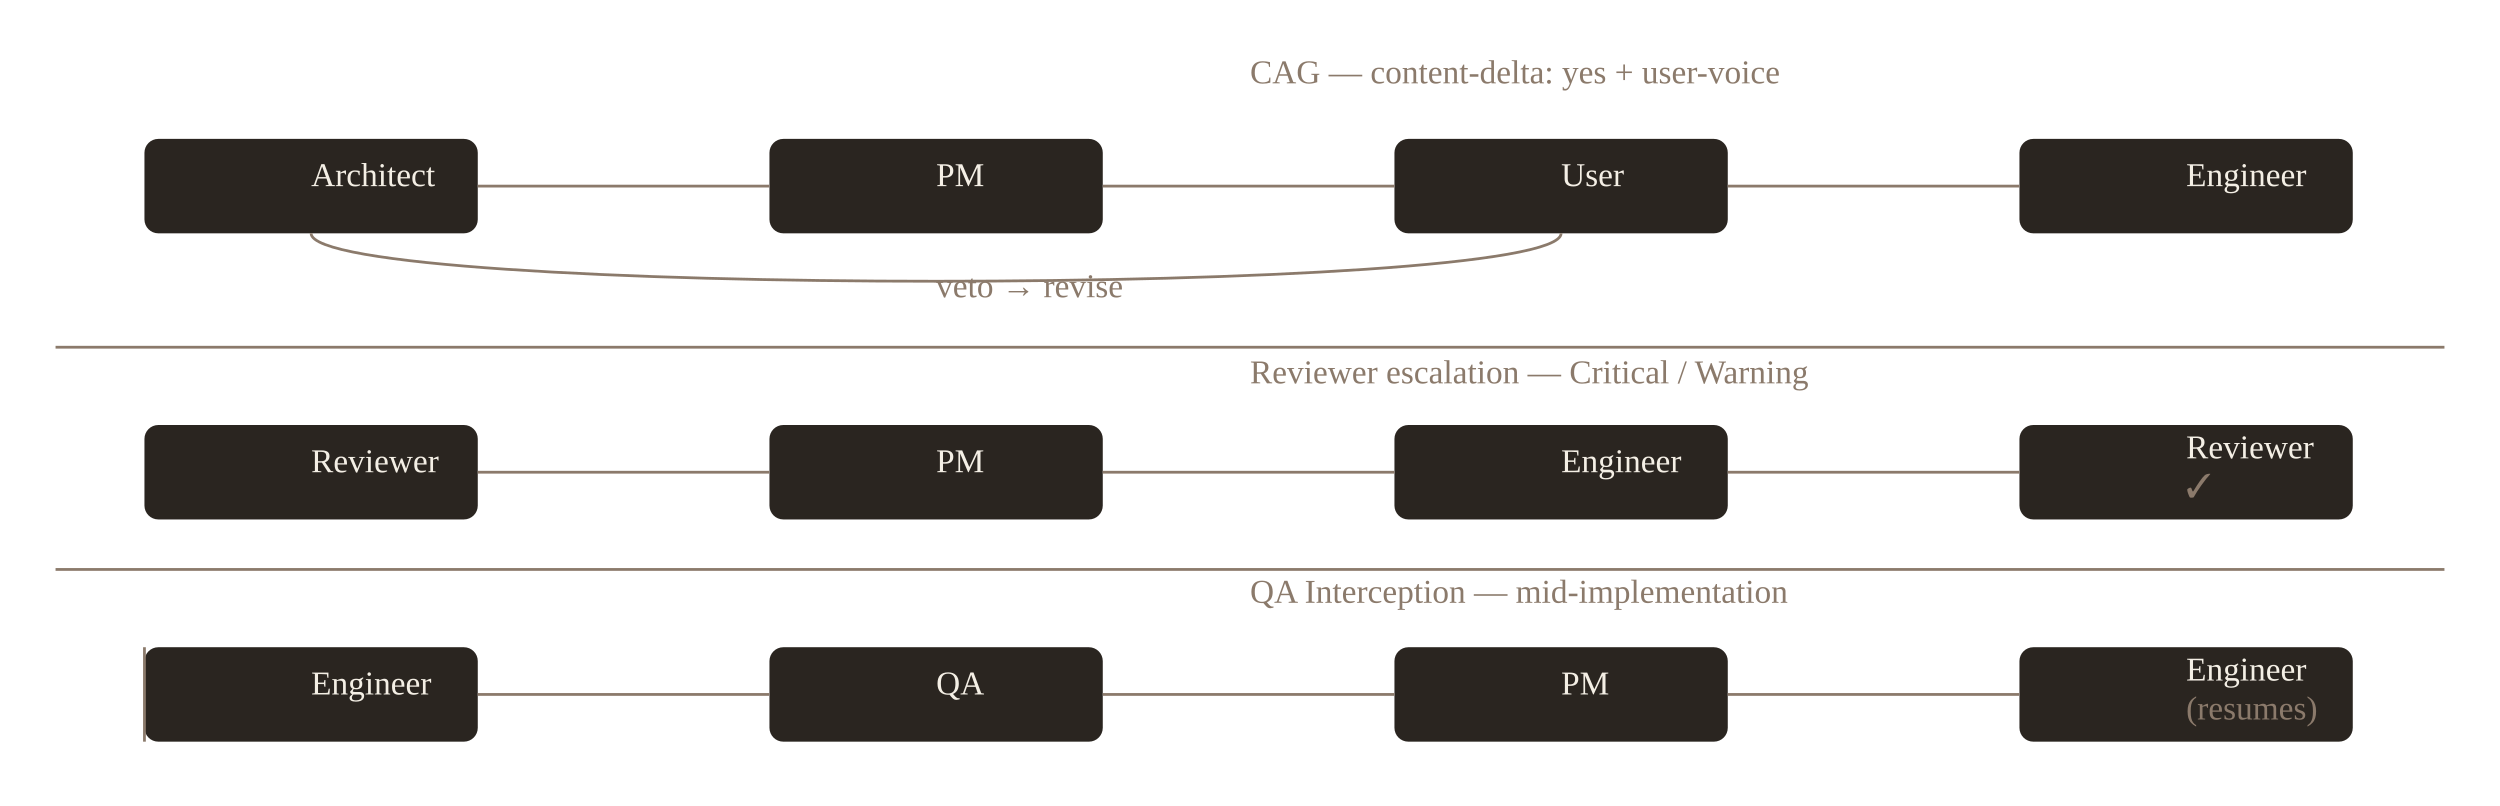
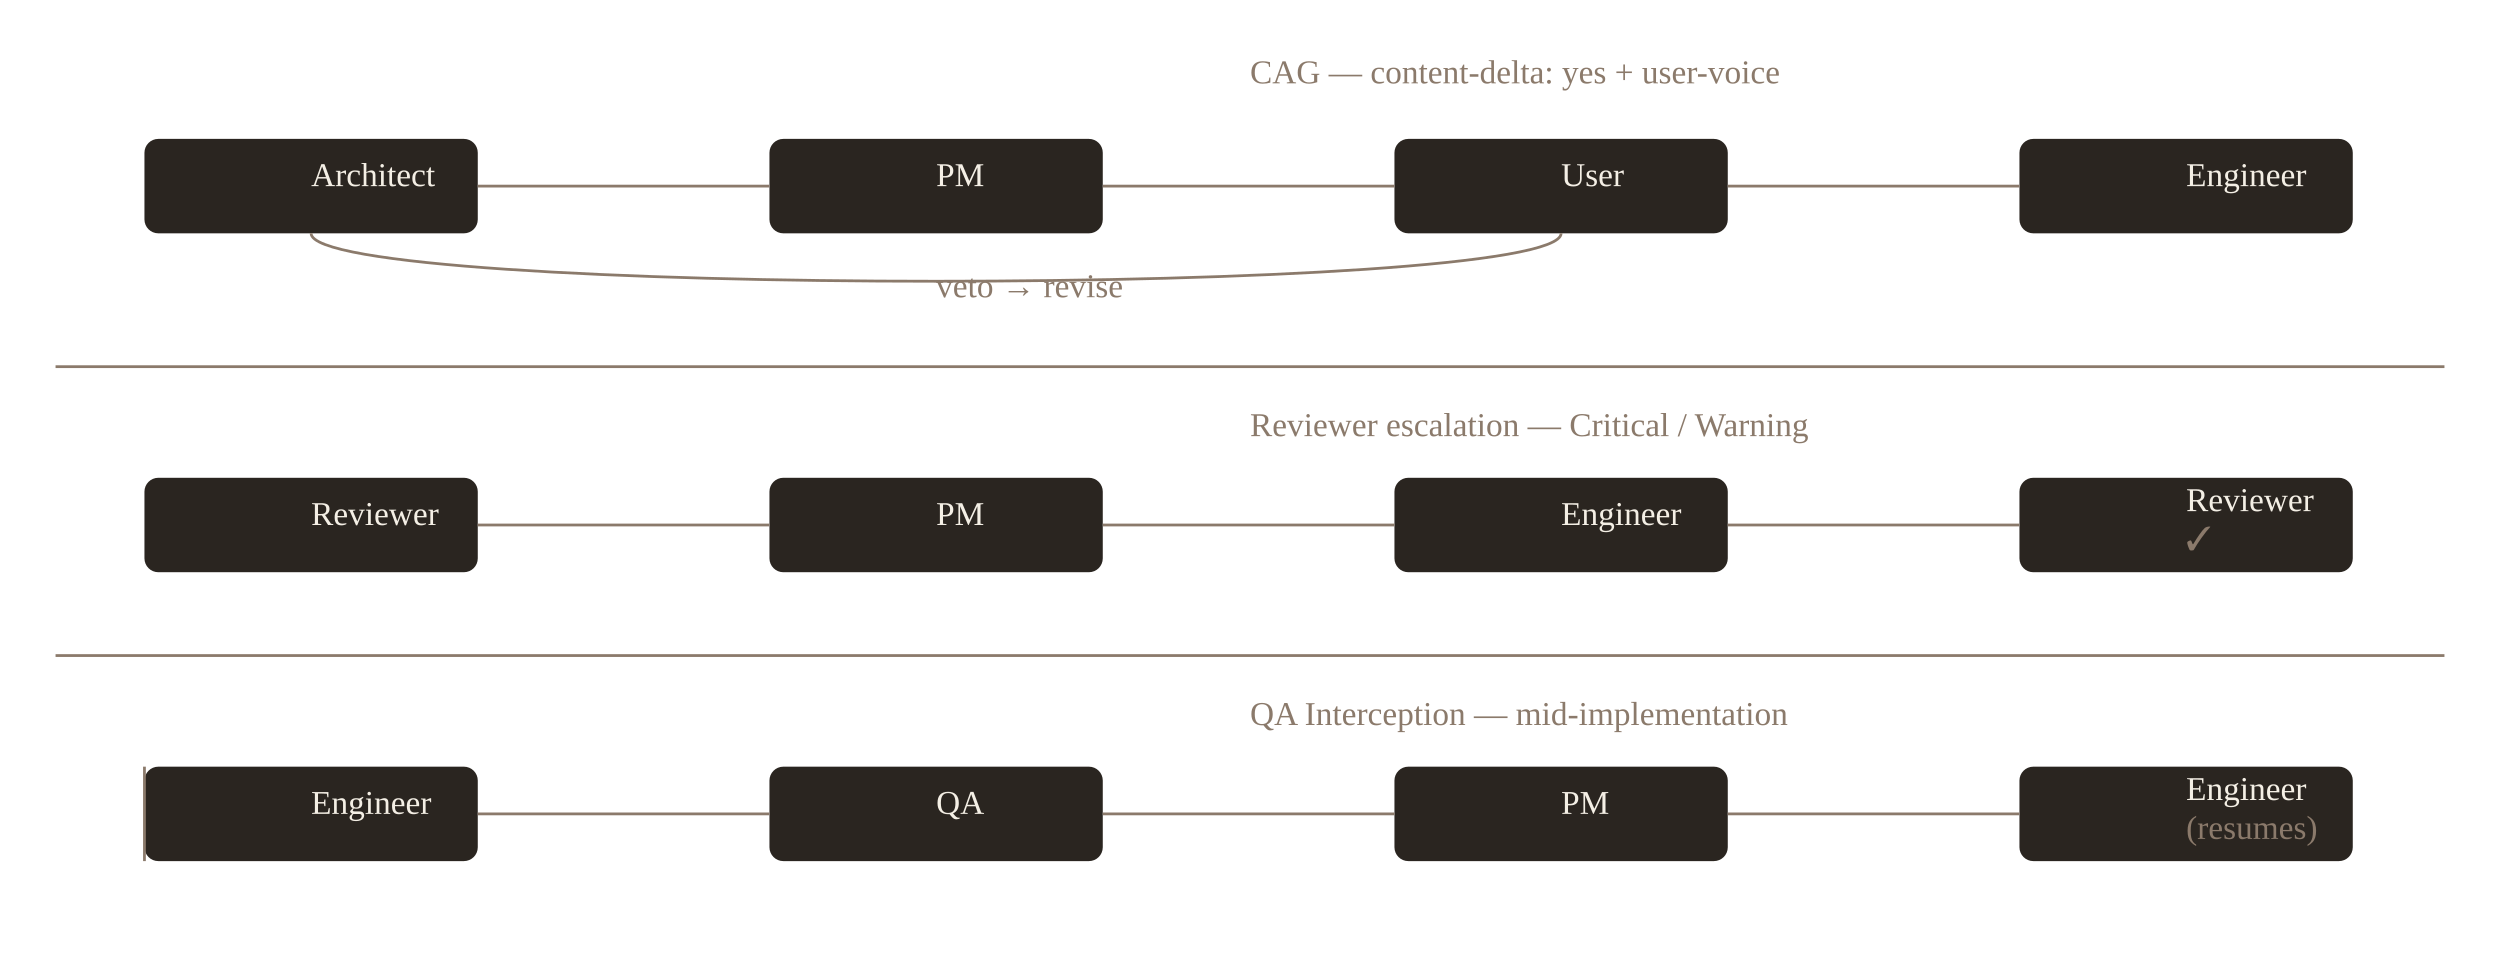
- <svg xmlns="http://www.w3.org/2000/svg" viewBox="0 0 900 290" width="900" height="290" aria-label="PM arbitration detail: CAG flow, Reviewer escalation, QA Interception">
+ <svg xmlns="http://www.w3.org/2000/svg" viewBox="0 0 900 350" width="900" height="350" aria-label="PM arbitration detail: CAG flow, Reviewer escalation, QA Interception">
  <defs>
    <marker id="arrowhead2" markerWidth="8" markerHeight="6" refX="8" refY="3" orient="auto">
      <polygon points="0 0, 8 3, 0 6" fill="#8B7A6B" />
    </marker>
  </defs>
  <text x="450" y="30" fontFamily="Geist Mono, monospace" fontSize="9" fill="#8B7A6B" textAnchor="middle">CAG — content-delta: yes + user-voice</text>
  <rect x="52" y="50" width="120" height="34" rx="5" fill="#2A2520" />
  <rect x="277" y="50" width="120" height="34" rx="5" fill="#2A2520" />
  <rect x="502" y="50" width="120" height="34" rx="5" fill="#2A2520" />
  <rect x="727" y="50" width="120" height="34" rx="5" fill="#2A2520" />
  <text x="112" y="67" fontFamily="Geist Mono, monospace" fontSize="12" fontWeight="700" fill="#F4EFE5" textAnchor="middle" dominantBaseline="middle">Architect</text>
  <text x="337" y="67" fontFamily="Geist Mono, monospace" fontSize="12" fontWeight="700" fill="#F4EFE5" textAnchor="middle" dominantBaseline="middle">PM</text>
  <text x="562" y="67" fontFamily="Geist Mono, monospace" fontSize="12" fontWeight="700" fill="#F4EFE5" textAnchor="middle" dominantBaseline="middle">User</text>
  <text x="787" y="67" fontFamily="Geist Mono, monospace" fontSize="12" fontWeight="700" fill="#F4EFE5" textAnchor="middle" dominantBaseline="middle">Engineer</text>
  <line x1="172" y1="67" x2="277" y2="67" stroke="#8B7A6B" strokeWidth="1.5" fill="none" markerEnd="url(#arrowhead2)" />
  <line x1="397" y1="67" x2="502" y2="67" stroke="#8B7A6B" strokeWidth="1.5" fill="none" markerEnd="url(#arrowhead2)" />
  <line x1="622" y1="67" x2="727" y2="67" stroke="#8B7A6B" strokeWidth="1.5" fill="none" markerEnd="url(#arrowhead2)" />
  <path d="M 562,84 C 562,107 112,107 112,84" stroke="#8B7A6B" strokeWidth="1" strokeDasharray="4 3" fill="none" markerEnd="url(#arrowhead2)" />
  <text x="337" y="107" fontFamily="Geist Mono, monospace" fontSize="9" fill="#8B7A6B" textAnchor="middle">veto → revise</text>
-   <line x1="20" y1="125" x2="880" y2="125" stroke="#8B7A6B" strokeWidth="0.5" strokeOpacity="0.4" />
-   <text x="450" y="138" fontFamily="Geist Mono, monospace" fontSize="9" fill="#8B7A6B" textAnchor="middle">Reviewer escalation — Critical / Warning</text>
-   <rect x="52" y="153" width="120" height="34" rx="5" fill="#2A2520" />
-   <rect x="277" y="153" width="120" height="34" rx="5" fill="#2A2520" />
-   <rect x="502" y="153" width="120" height="34" rx="5" fill="#2A2520" />
-   <rect x="727" y="153" width="120" height="34" rx="5" fill="#2A2520" />
-   <text x="112" y="170" fontFamily="Geist Mono, monospace" fontSize="12" fontWeight="700" fill="#F4EFE5" textAnchor="middle" dominantBaseline="middle">Reviewer</text>
-   <text x="337" y="170" fontFamily="Geist Mono, monospace" fontSize="12" fontWeight="700" fill="#F4EFE5" textAnchor="middle" dominantBaseline="middle">PM</text>
-   <text x="562" y="170" fontFamily="Geist Mono, monospace" fontSize="12" fontWeight="700" fill="#F4EFE5" textAnchor="middle" dominantBaseline="middle">Engineer</text>
-   <text x="787" y="165" fontFamily="Geist Mono, monospace" fontSize="12" fontWeight="700" fill="#F4EFE5" textAnchor="middle" dominantBaseline="middle">Reviewer</text>
-   <text x="787" y="179" fontFamily="Geist Mono, monospace" fontSize="9" fill="#8B7A6B" textAnchor="middle">✓</text>
-   <line x1="172" y1="170" x2="277" y2="170" stroke="#8B7A6B" strokeWidth="1.5" fill="none" markerEnd="url(#arrowhead2)" />
-   <line x1="397" y1="170" x2="502" y2="170" stroke="#8B7A6B" strokeWidth="1.5" fill="none" markerEnd="url(#arrowhead2)" />
-   <line x1="622" y1="170" x2="727" y2="170" stroke="#8B7A6B" strokeWidth="1.5" fill="none" markerEnd="url(#arrowhead2)" />
-   <line x1="20" y1="205" x2="880" y2="205" stroke="#8B7A6B" strokeWidth="0.5" strokeOpacity="0.4" />
-   <text x="450" y="217" fontFamily="Geist Mono, monospace" fontSize="9" fill="#8B7A6B" textAnchor="middle">QA Interception — mid-implementation</text>
-   <rect x="52" y="233" width="120" height="34" rx="5" fill="#2A2520" />
-   <rect x="277" y="233" width="120" height="34" rx="5" fill="#2A2520" />
-   <rect x="502" y="233" width="120" height="34" rx="5" fill="#2A2520" />
-   <rect x="727" y="233" width="120" height="34" rx="5" fill="#2A2520" />
-   <text x="112" y="250" fontFamily="Geist Mono, monospace" fontSize="12" fontWeight="700" fill="#F4EFE5" textAnchor="middle" dominantBaseline="middle">Engineer</text>
-   <text x="337" y="250" fontFamily="Geist Mono, monospace" fontSize="12" fontWeight="700" fill="#F4EFE5" textAnchor="middle" dominantBaseline="middle">QA</text>
-   <text x="562" y="250" fontFamily="Geist Mono, monospace" fontSize="12" fontWeight="700" fill="#F4EFE5" textAnchor="middle" dominantBaseline="middle">PM</text>
-   <text x="787" y="245" fontFamily="Geist Mono, monospace" fontSize="12" fontWeight="700" fill="#F4EFE5" textAnchor="middle" dominantBaseline="middle">Engineer</text>
-   <text x="787" y="259" fontFamily="Geist Mono, monospace" fontSize="9" fill="#8B7A6B" textAnchor="middle">(resumes)</text>
-   <line x1="172" y1="250" x2="277" y2="250" stroke="#8B7A6B" strokeWidth="1.5" fill="none" markerEnd="url(#arrowhead2)" />
-   <line x1="397" y1="250" x2="502" y2="250" stroke="#8B7A6B" strokeWidth="1.5" fill="none" markerEnd="url(#arrowhead2)" />
-   <line x1="622" y1="250" x2="727" y2="250" stroke="#8B7A6B" strokeWidth="1.5" fill="none" markerEnd="url(#arrowhead2)" />
-   <line x1="52" y1="233" x2="52" y2="267" stroke="#8B7A6B" strokeWidth="1.5" strokeDasharray="3 2" />
+   <line x1="20" y1="132" x2="880" y2="132" stroke="#8B7A6B" strokeWidth="0.5" strokeOpacity="0.4" />
+   <text x="450" y="157" fontFamily="Geist Mono, monospace" fontSize="9" fill="#8B7A6B" textAnchor="middle">Reviewer escalation — Critical / Warning</text>
+   <rect x="52" y="172" width="120" height="34" rx="5" fill="#2A2520" />
+   <rect x="277" y="172" width="120" height="34" rx="5" fill="#2A2520" />
+   <rect x="502" y="172" width="120" height="34" rx="5" fill="#2A2520" />
+   <rect x="727" y="172" width="120" height="34" rx="5" fill="#2A2520" />
+   <text x="112" y="189" fontFamily="Geist Mono, monospace" fontSize="12" fontWeight="700" fill="#F4EFE5" textAnchor="middle" dominantBaseline="middle">Reviewer</text>
+   <text x="337" y="189" fontFamily="Geist Mono, monospace" fontSize="12" fontWeight="700" fill="#F4EFE5" textAnchor="middle" dominantBaseline="middle">PM</text>
+   <text x="562" y="189" fontFamily="Geist Mono, monospace" fontSize="12" fontWeight="700" fill="#F4EFE5" textAnchor="middle" dominantBaseline="middle">Engineer</text>
+   <text x="787" y="184" fontFamily="Geist Mono, monospace" fontSize="12" fontWeight="700" fill="#F4EFE5" textAnchor="middle" dominantBaseline="middle">Reviewer</text>
+   <text x="787" y="198" fontFamily="Geist Mono, monospace" fontSize="9" fill="#8B7A6B" textAnchor="middle">✓</text>
+   <line x1="172" y1="189" x2="277" y2="189" stroke="#8B7A6B" strokeWidth="1.5" fill="none" markerEnd="url(#arrowhead2)" />
+   <line x1="397" y1="189" x2="502" y2="189" stroke="#8B7A6B" strokeWidth="1.5" fill="none" markerEnd="url(#arrowhead2)" />
+   <line x1="622" y1="189" x2="727" y2="189" stroke="#8B7A6B" strokeWidth="1.5" fill="none" markerEnd="url(#arrowhead2)" />
+   <line x1="20" y1="236" x2="880" y2="236" stroke="#8B7A6B" strokeWidth="0.5" strokeOpacity="0.4" />
+   <text x="450" y="261" fontFamily="Geist Mono, monospace" fontSize="9" fill="#8B7A6B" textAnchor="middle">QA Interception — mid-implementation</text>
+   <rect x="52" y="276" width="120" height="34" rx="5" fill="#2A2520" />
+   <rect x="277" y="276" width="120" height="34" rx="5" fill="#2A2520" />
+   <rect x="502" y="276" width="120" height="34" rx="5" fill="#2A2520" />
+   <rect x="727" y="276" width="120" height="34" rx="5" fill="#2A2520" />
+   <text x="112" y="293" fontFamily="Geist Mono, monospace" fontSize="12" fontWeight="700" fill="#F4EFE5" textAnchor="middle" dominantBaseline="middle">Engineer</text>
+   <text x="337" y="293" fontFamily="Geist Mono, monospace" fontSize="12" fontWeight="700" fill="#F4EFE5" textAnchor="middle" dominantBaseline="middle">QA</text>
+   <text x="562" y="293" fontFamily="Geist Mono, monospace" fontSize="12" fontWeight="700" fill="#F4EFE5" textAnchor="middle" dominantBaseline="middle">PM</text>
+   <text x="787" y="288" fontFamily="Geist Mono, monospace" fontSize="12" fontWeight="700" fill="#F4EFE5" textAnchor="middle" dominantBaseline="middle">Engineer</text>
+   <text x="787" y="302" fontFamily="Geist Mono, monospace" fontSize="9" fill="#8B7A6B" textAnchor="middle">(resumes)</text>
+   <line x1="172" y1="293" x2="277" y2="293" stroke="#8B7A6B" strokeWidth="1.5" fill="none" markerEnd="url(#arrowhead2)" />
+   <line x1="397" y1="293" x2="502" y2="293" stroke="#8B7A6B" strokeWidth="1.5" fill="none" markerEnd="url(#arrowhead2)" />
+   <line x1="622" y1="293" x2="727" y2="293" stroke="#8B7A6B" strokeWidth="1.5" fill="none" markerEnd="url(#arrowhead2)" />
+   <line x1="52" y1="276" x2="52" y2="310" stroke="#8B7A6B" strokeWidth="1.5" strokeDasharray="3 2" />
</svg>
